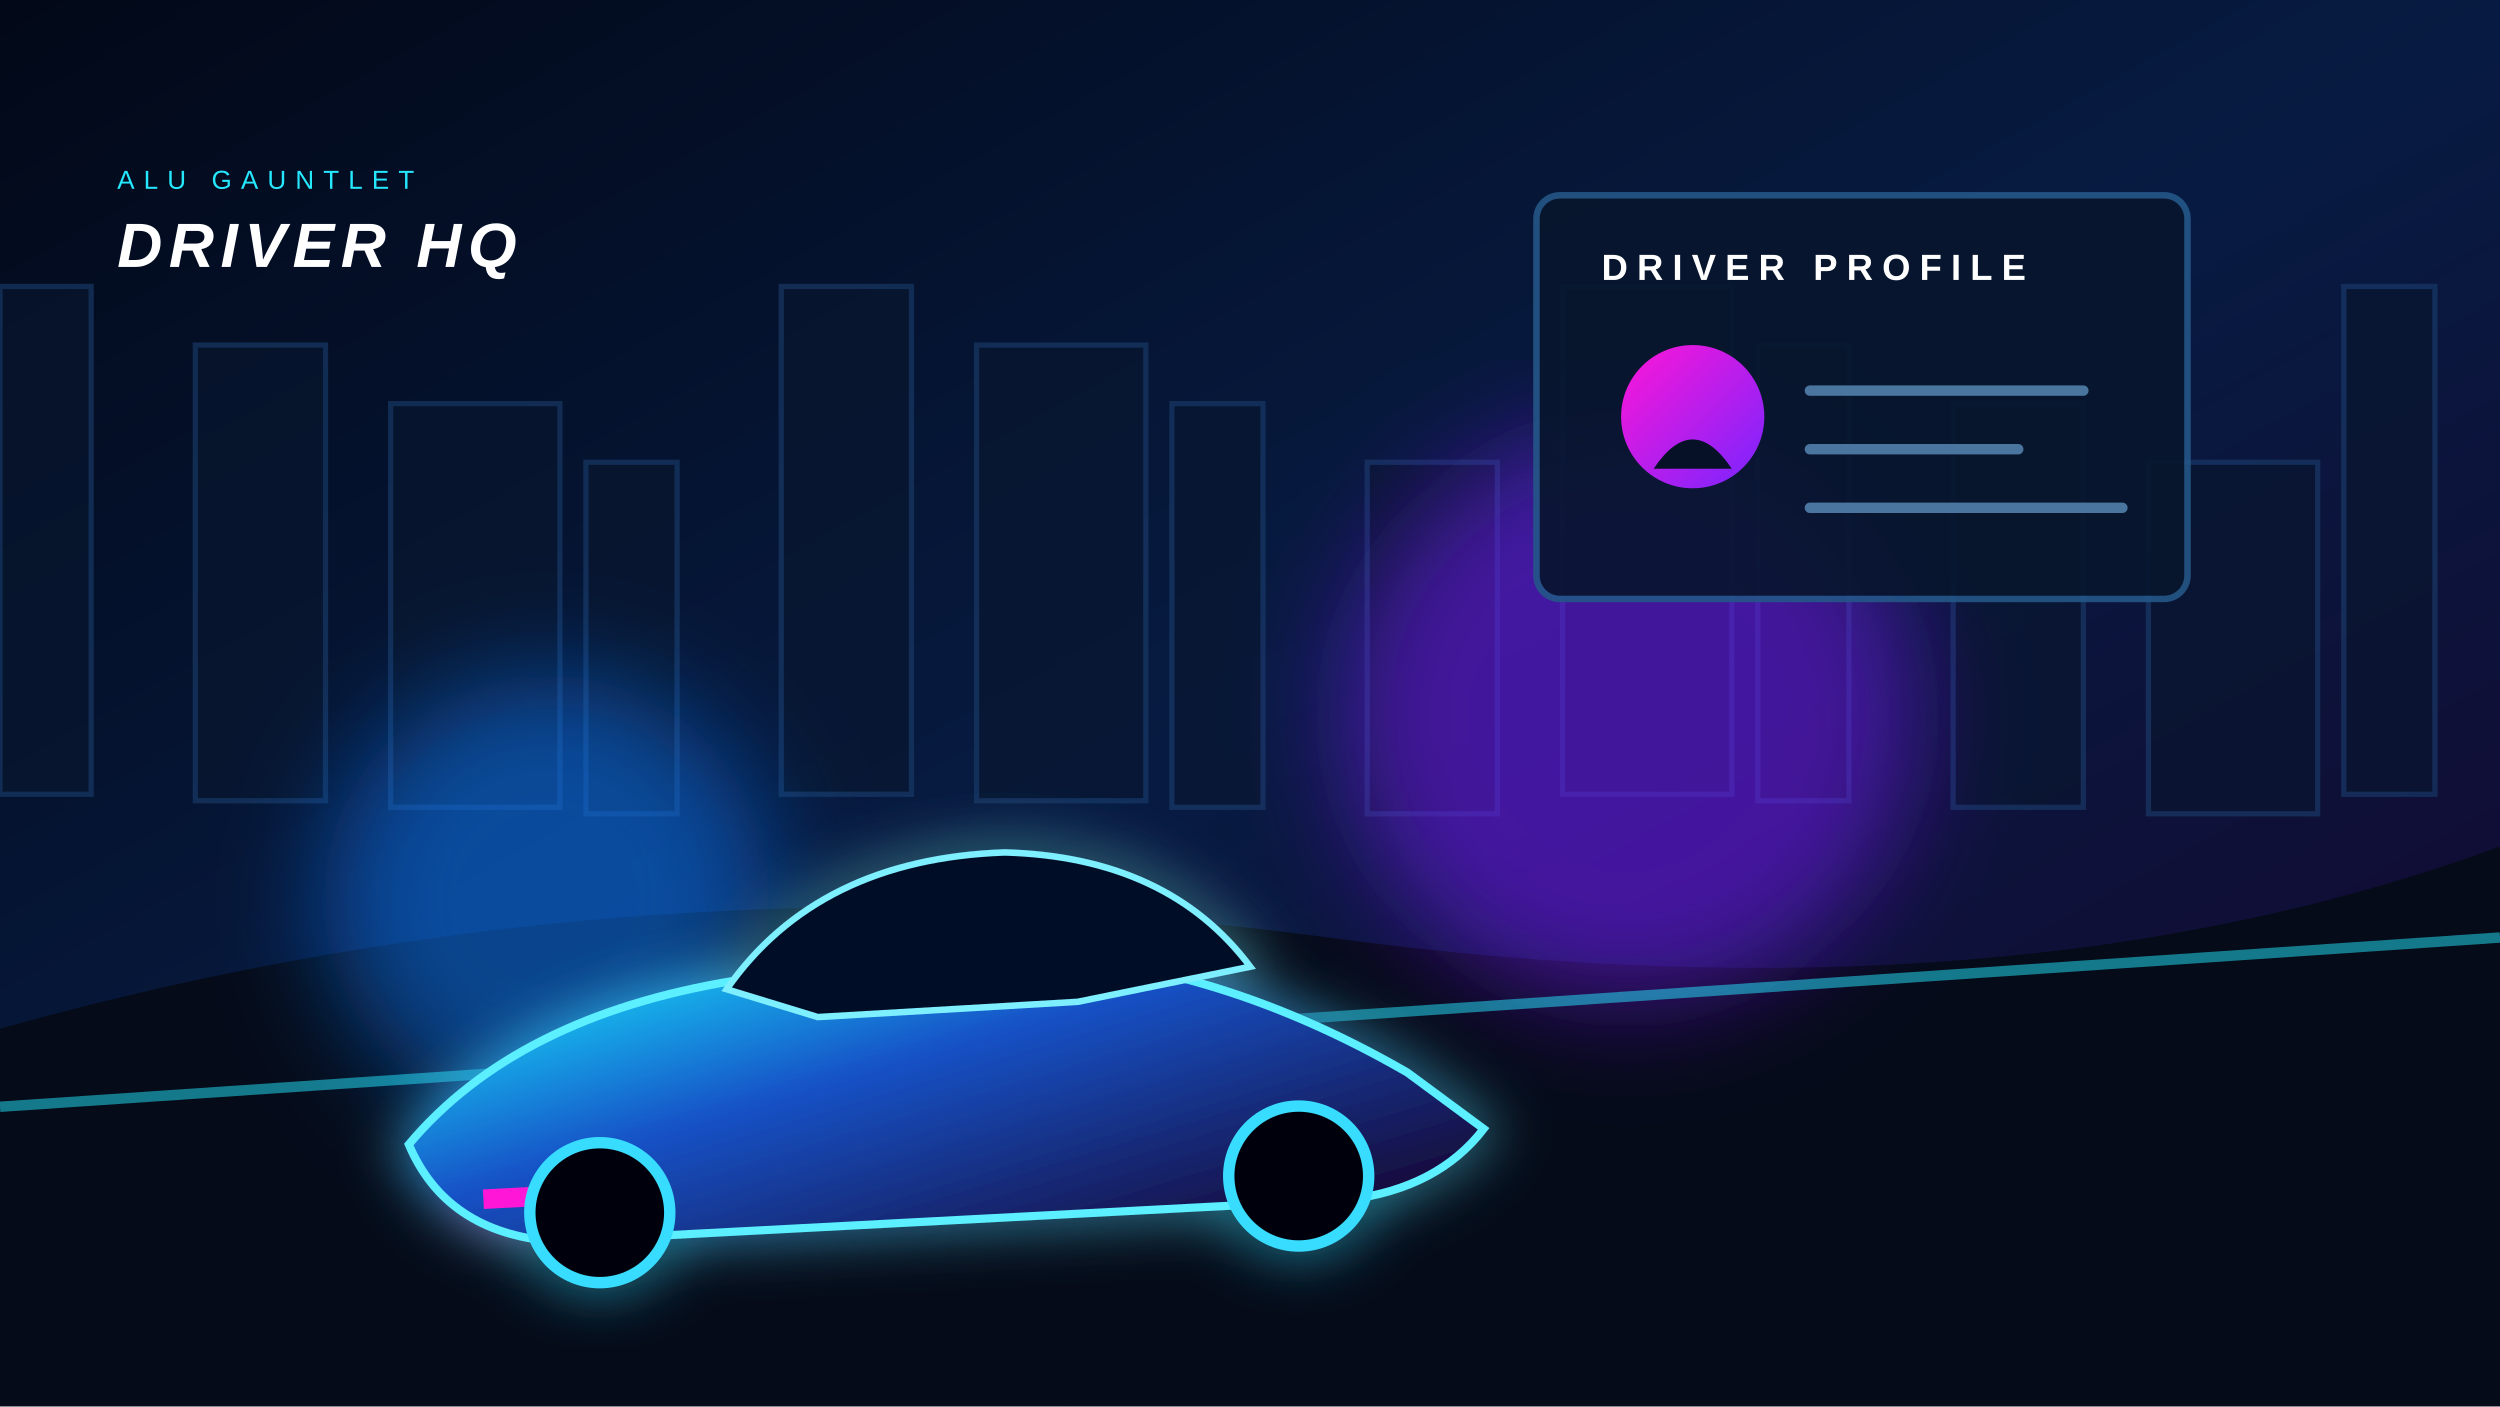
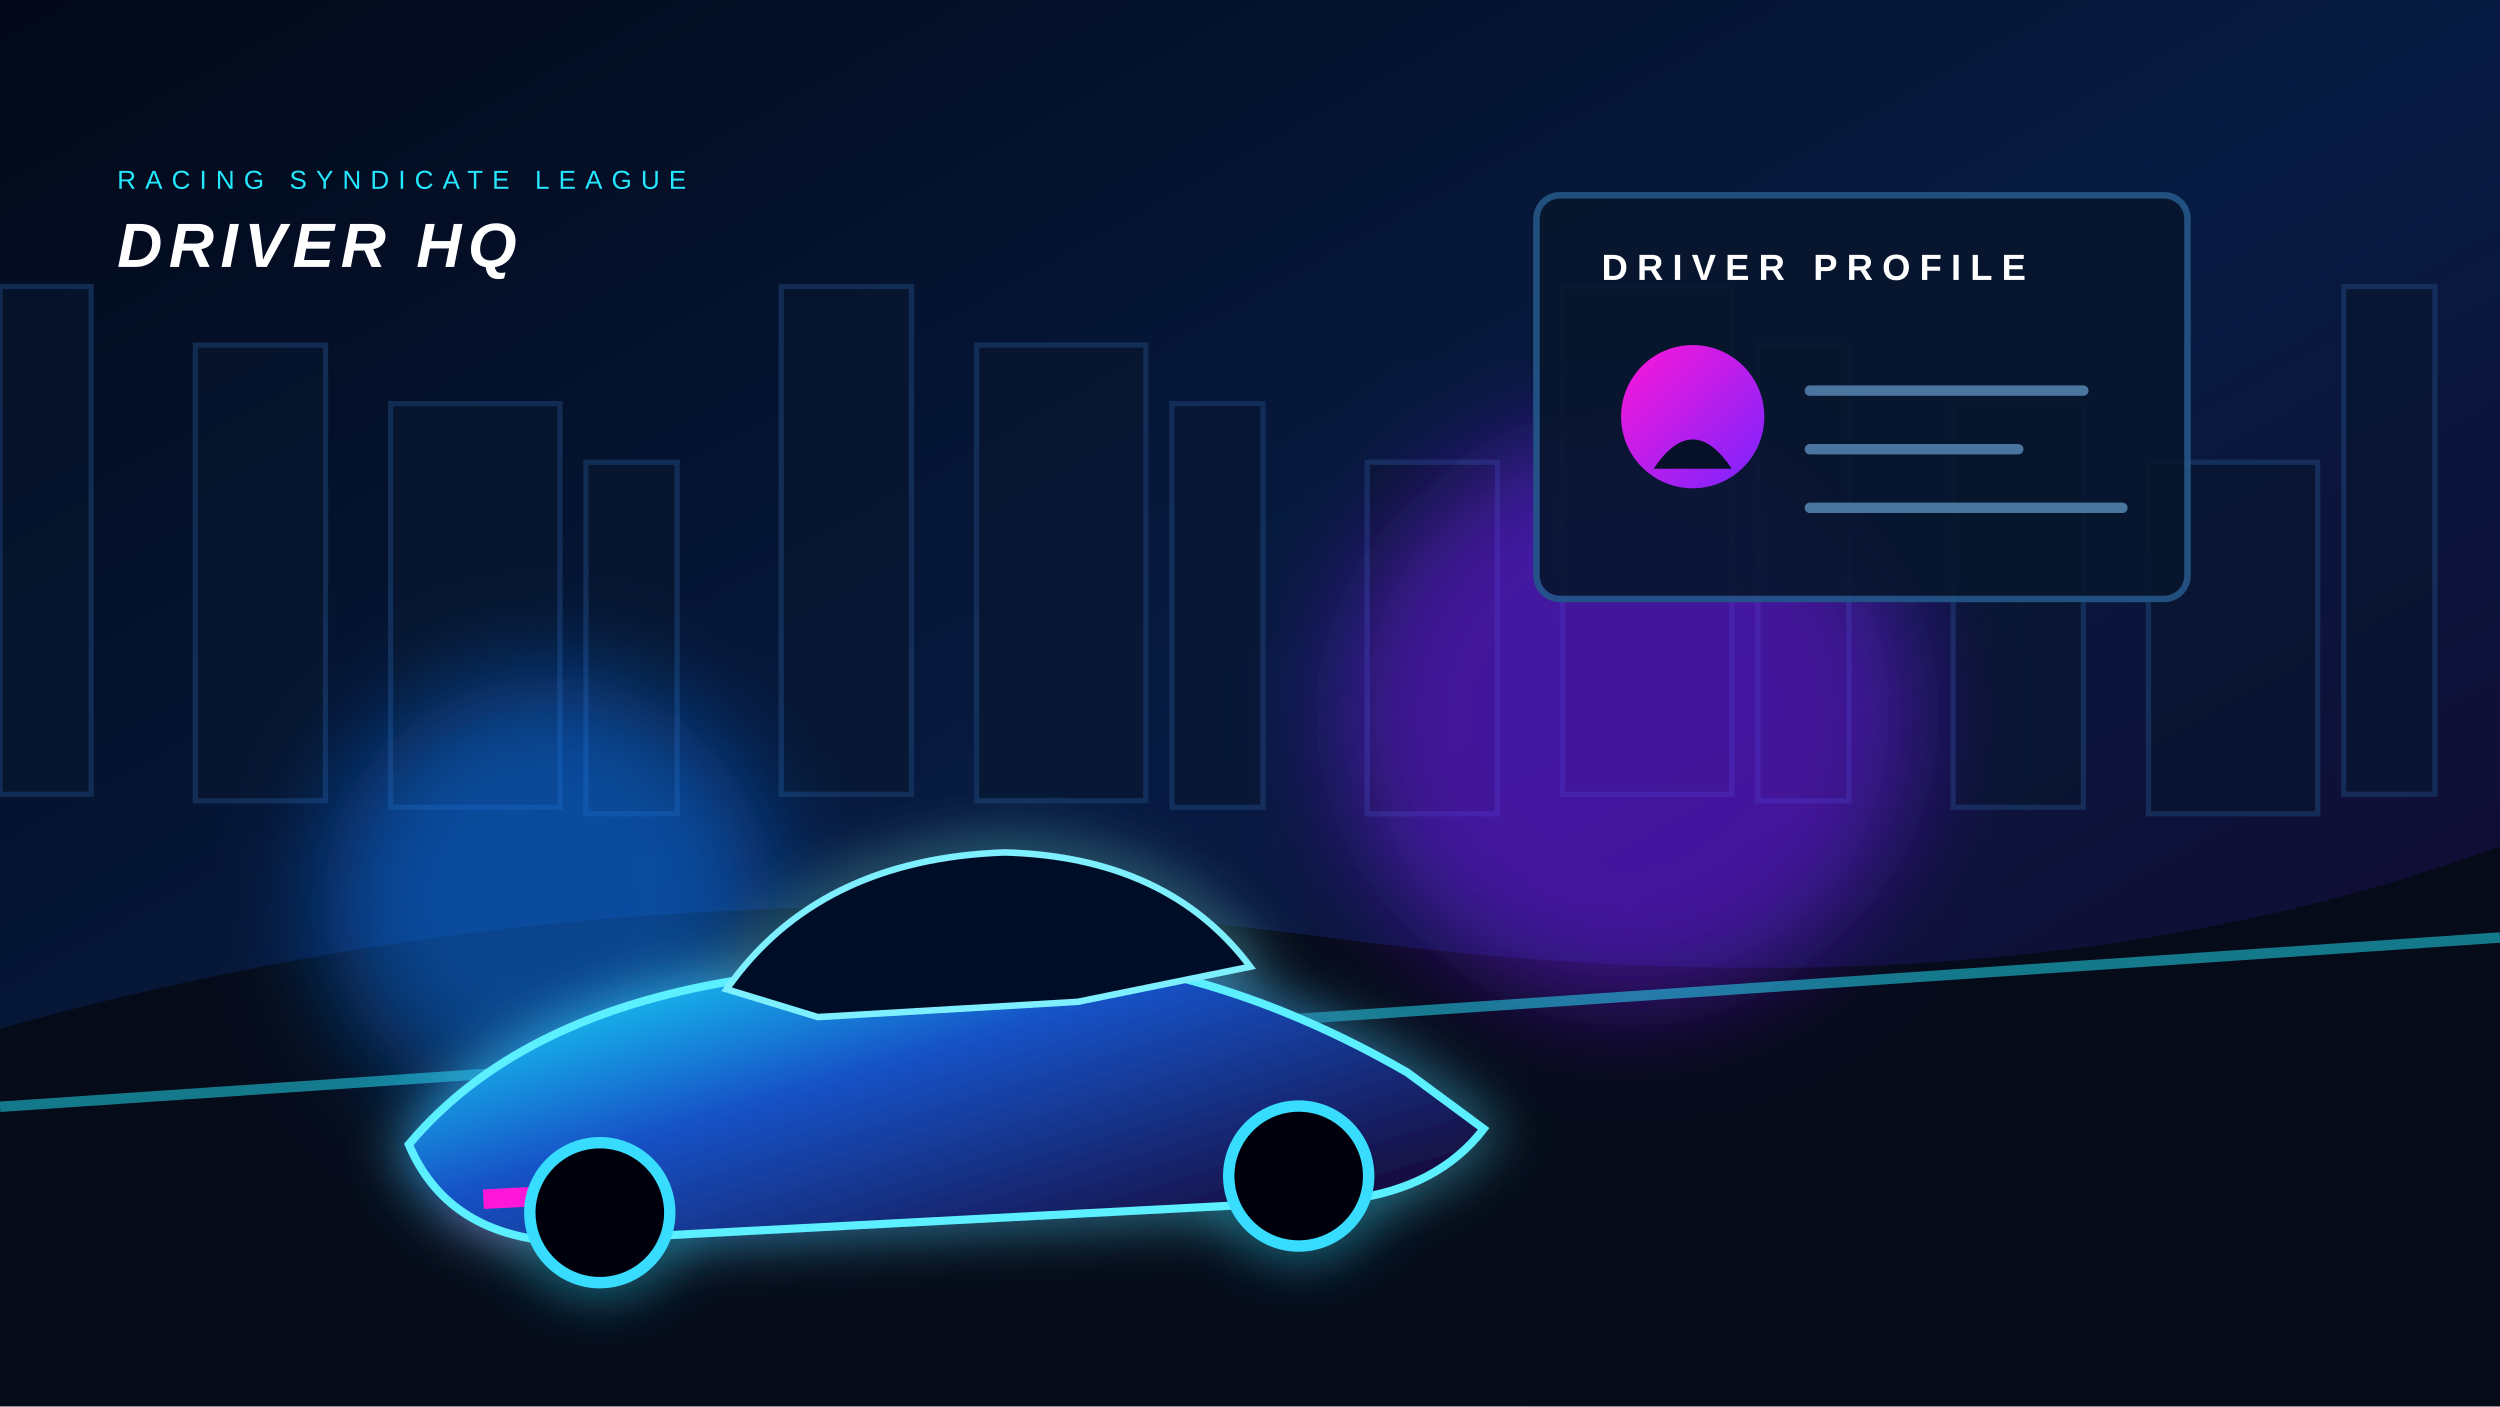
<svg xmlns="http://www.w3.org/2000/svg" width="3840" height="2160" viewBox="0 0 1920 1080">
  <defs>
    <linearGradient id="bg" x1="0" y1="0" x2="1" y2="1">
      <stop stop-color="#020817" />
      <stop offset=".5" stop-color="#071b42" />
      <stop offset="1" stop-color="#16052e" />
    </linearGradient>
    <linearGradient id="road" x1="0" y1="0" x2="1" y2="0">
      <stop stop-color="#101b33" />
      <stop offset=".5" stop-color="#040711" />
      <stop offset="1" stop-color="#16112a" />
    </linearGradient>
    <linearGradient id="car" x1="0" y1="0" x2="1" y2="1">
      <stop stop-color="#1ce9ff" />
      <stop offset=".42" stop-color="#1552c7" />
      <stop offset="1" stop-color="#16052f" />
    </linearGradient>
    <linearGradient id="pink" x1="0" y1="0" x2="1" y2="1">
      <stop stop-color="#ff16d7" />
      <stop offset="1" stop-color="#7625ff" />
    </linearGradient>
    <filter id="glow">
      <feGaussianBlur stdDeviation="18" result="b" />
      <feMerge>
        <feMergeNode in="b" />
        <feMergeNode in="SourceGraphic" />
      </feMerge>
    </filter>
    <filter id="soft">
      <feGaussianBlur stdDeviation="40" />
    </filter>
    <pattern id="grid" width="90" height="90" patternUnits="userSpaceOnUse">
      <path d="M90 0H0V90" fill="none" stroke="#1aa5e622" stroke-width="2" />
    </pattern>
  </defs>
  <rect width="1920" height="1080" fill="url(#bg)" />
  <path d="M0 790Q500 650 1020 720T1920 650V1080H0Z" fill="#050b19" />
  <g opacity=".65">
    <rect x="0" y="220" width="70" height="390" fill="#07162e" stroke="#183b69" stroke-width="4" />
    <rect x="150" y="265" width="100" height="350" fill="#07162e" stroke="#183b69" stroke-width="4" />
    <rect x="300" y="310" width="130" height="310" fill="#07162e" stroke="#183b69" stroke-width="4" />
    <rect x="450" y="355" width="70" height="270" fill="#07162e" stroke="#183b69" stroke-width="4" />
    <rect x="600" y="220" width="100" height="390" fill="#07162e" stroke="#183b69" stroke-width="4" />
    <rect x="750" y="265" width="130" height="350" fill="#07162e" stroke="#183b69" stroke-width="4" />
    <rect x="900" y="310" width="70" height="310" fill="#07162e" stroke="#183b69" stroke-width="4" />
    <rect x="1050" y="355" width="100" height="270" fill="#07162e" stroke="#183b69" stroke-width="4" />
    <rect x="1200" y="220" width="130" height="390" fill="#07162e" stroke="#183b69" stroke-width="4" />
    <rect x="1350" y="265" width="70" height="350" fill="#07162e" stroke="#183b69" stroke-width="4" />
    <rect x="1500" y="310" width="100" height="310" fill="#07162e" stroke="#183b69" stroke-width="4" />
    <rect x="1650" y="355" width="130" height="270" fill="#07162e" stroke="#183b69" stroke-width="4" />
    <rect x="1800" y="220" width="70" height="390" fill="#07162e" stroke="#183b69" stroke-width="4" />
  </g>
  <g filter="url(#soft)" opacity=".5">
    <circle cx="1250" cy="550" r="220" fill="#7c16ff" />
    <circle cx="420" cy="690" r="170" fill="#087dff" />
  </g>
  <path d="M0 850L1920 720" stroke="#25e8ff" stroke-width="8" opacity=".5" />
  <g transform="translate(720 745) rotate(-3) scale(1.25)" filter="url(#glow)">
    <path d="M-330 90Q-260 15-125 0L40-8Q165 0 285 78L330 115Q300 150 245 154H-245Q-310 145-330 90Z" fill="url(#car)" stroke="#5cefff" stroke-width="5" />
    <path d="M-130 5Q-70-72 45-70Q145-62 192 8L85 24-75 25Z" fill="#061128" stroke="#7defff" stroke-width="4" />
    <path d="M-286 126H-215M185 125H255" stroke="#ff18d7" stroke-width="12" />
    <circle cx="-215" cy="138" r="43" fill="#03060e" stroke="#38dcff" stroke-width="7" />
    <circle cx="215" cy="138" r="43" fill="#03060e" stroke="#38dcff" stroke-width="7" />
  </g>
  <rect x="1180" y="150" width="500" height="310" rx="18" fill="#07152c" stroke="#245687" stroke-width="5" opacity=".9" />
  <text x="1230" y="215" fill="#fff" font-family="Arial" font-size="28" font-weight="700" letter-spacing="7">DRIVER PROFILE</text>
  <circle cx="1300" cy="320" r="55" fill="url(#pink)" />
  <path d="M1270 360Q1300 315 1330 360" fill="#061128" />
  <path d="M1390 300H1600M1390 345H1550M1390 390H1630" stroke="#4a759f" stroke-width="8" stroke-linecap="round" />
-   <text x="90" y="145" fill="#25e8ff" font-family="Arial" font-size="20" letter-spacing="7">ALU GAUNTLET</text>
+   <text x="90" y="145" fill="#25e8ff" font-family="Arial" font-size="20" letter-spacing="7">RACING SYNDICATE LEAGUE</text>
  <text x="90" y="205" fill="#fff" font-family="Arial" font-size="48" font-weight="700" font-style="italic" letter-spacing="5">DRIVER HQ</text>
</svg>
